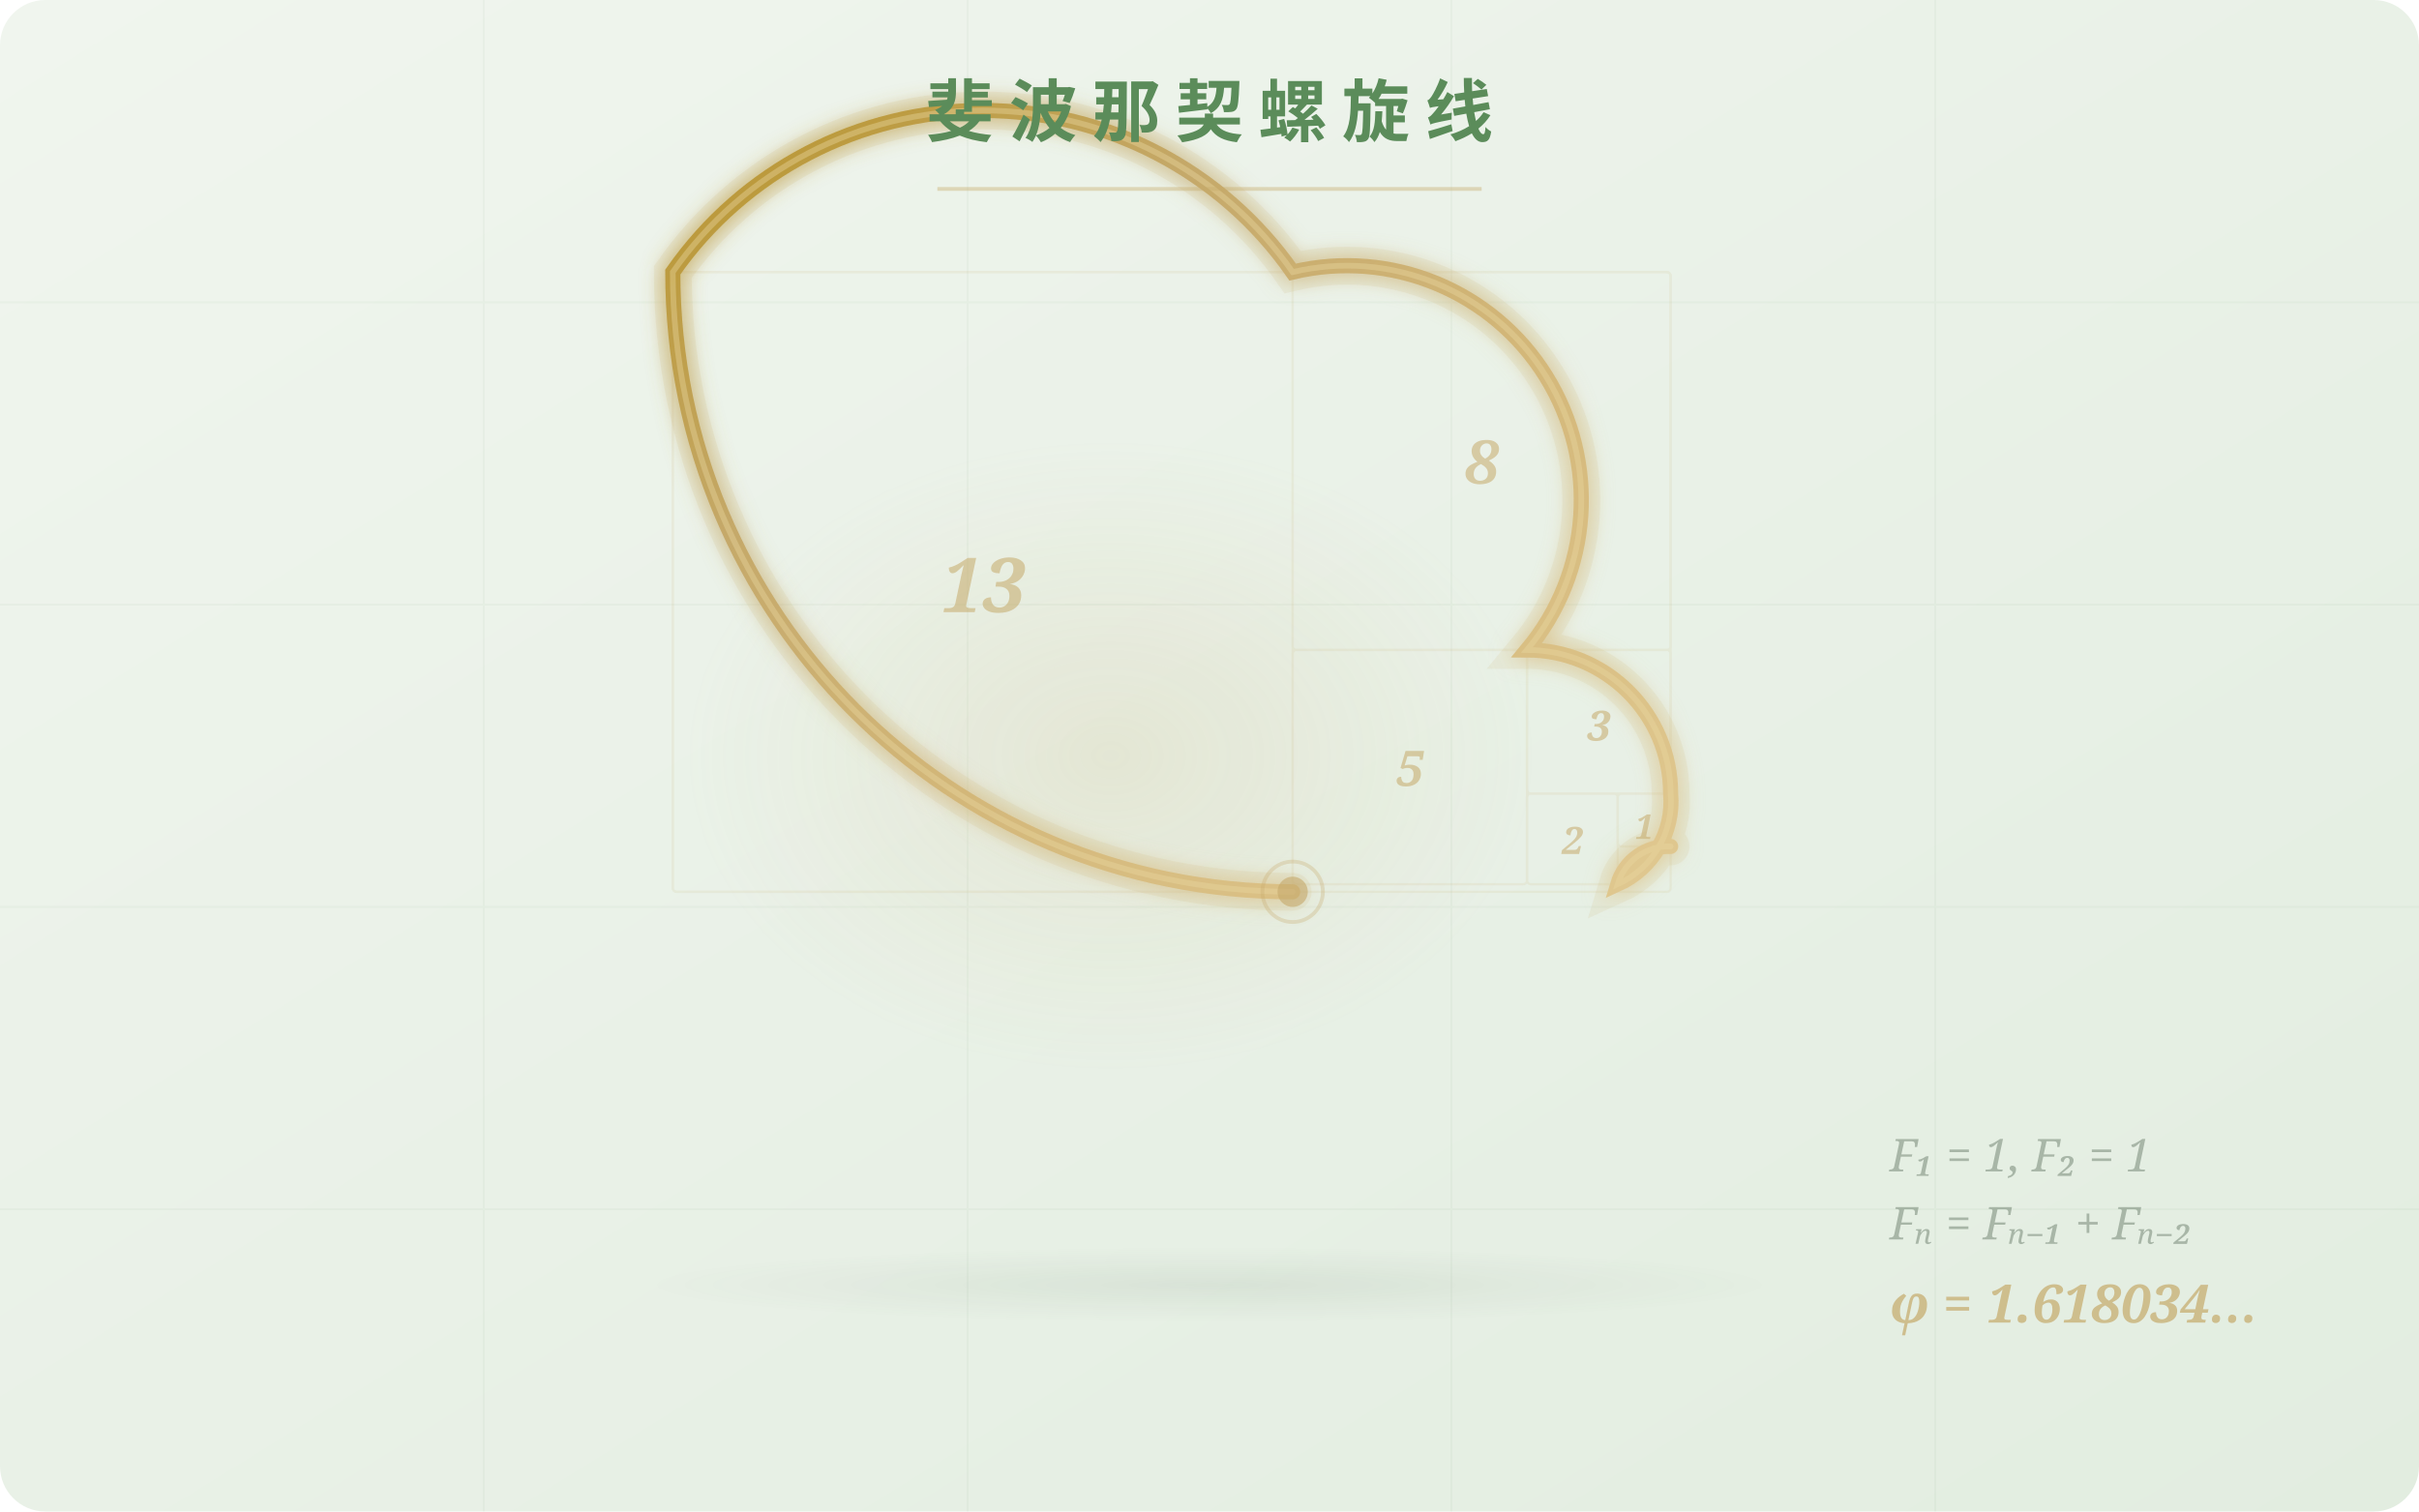
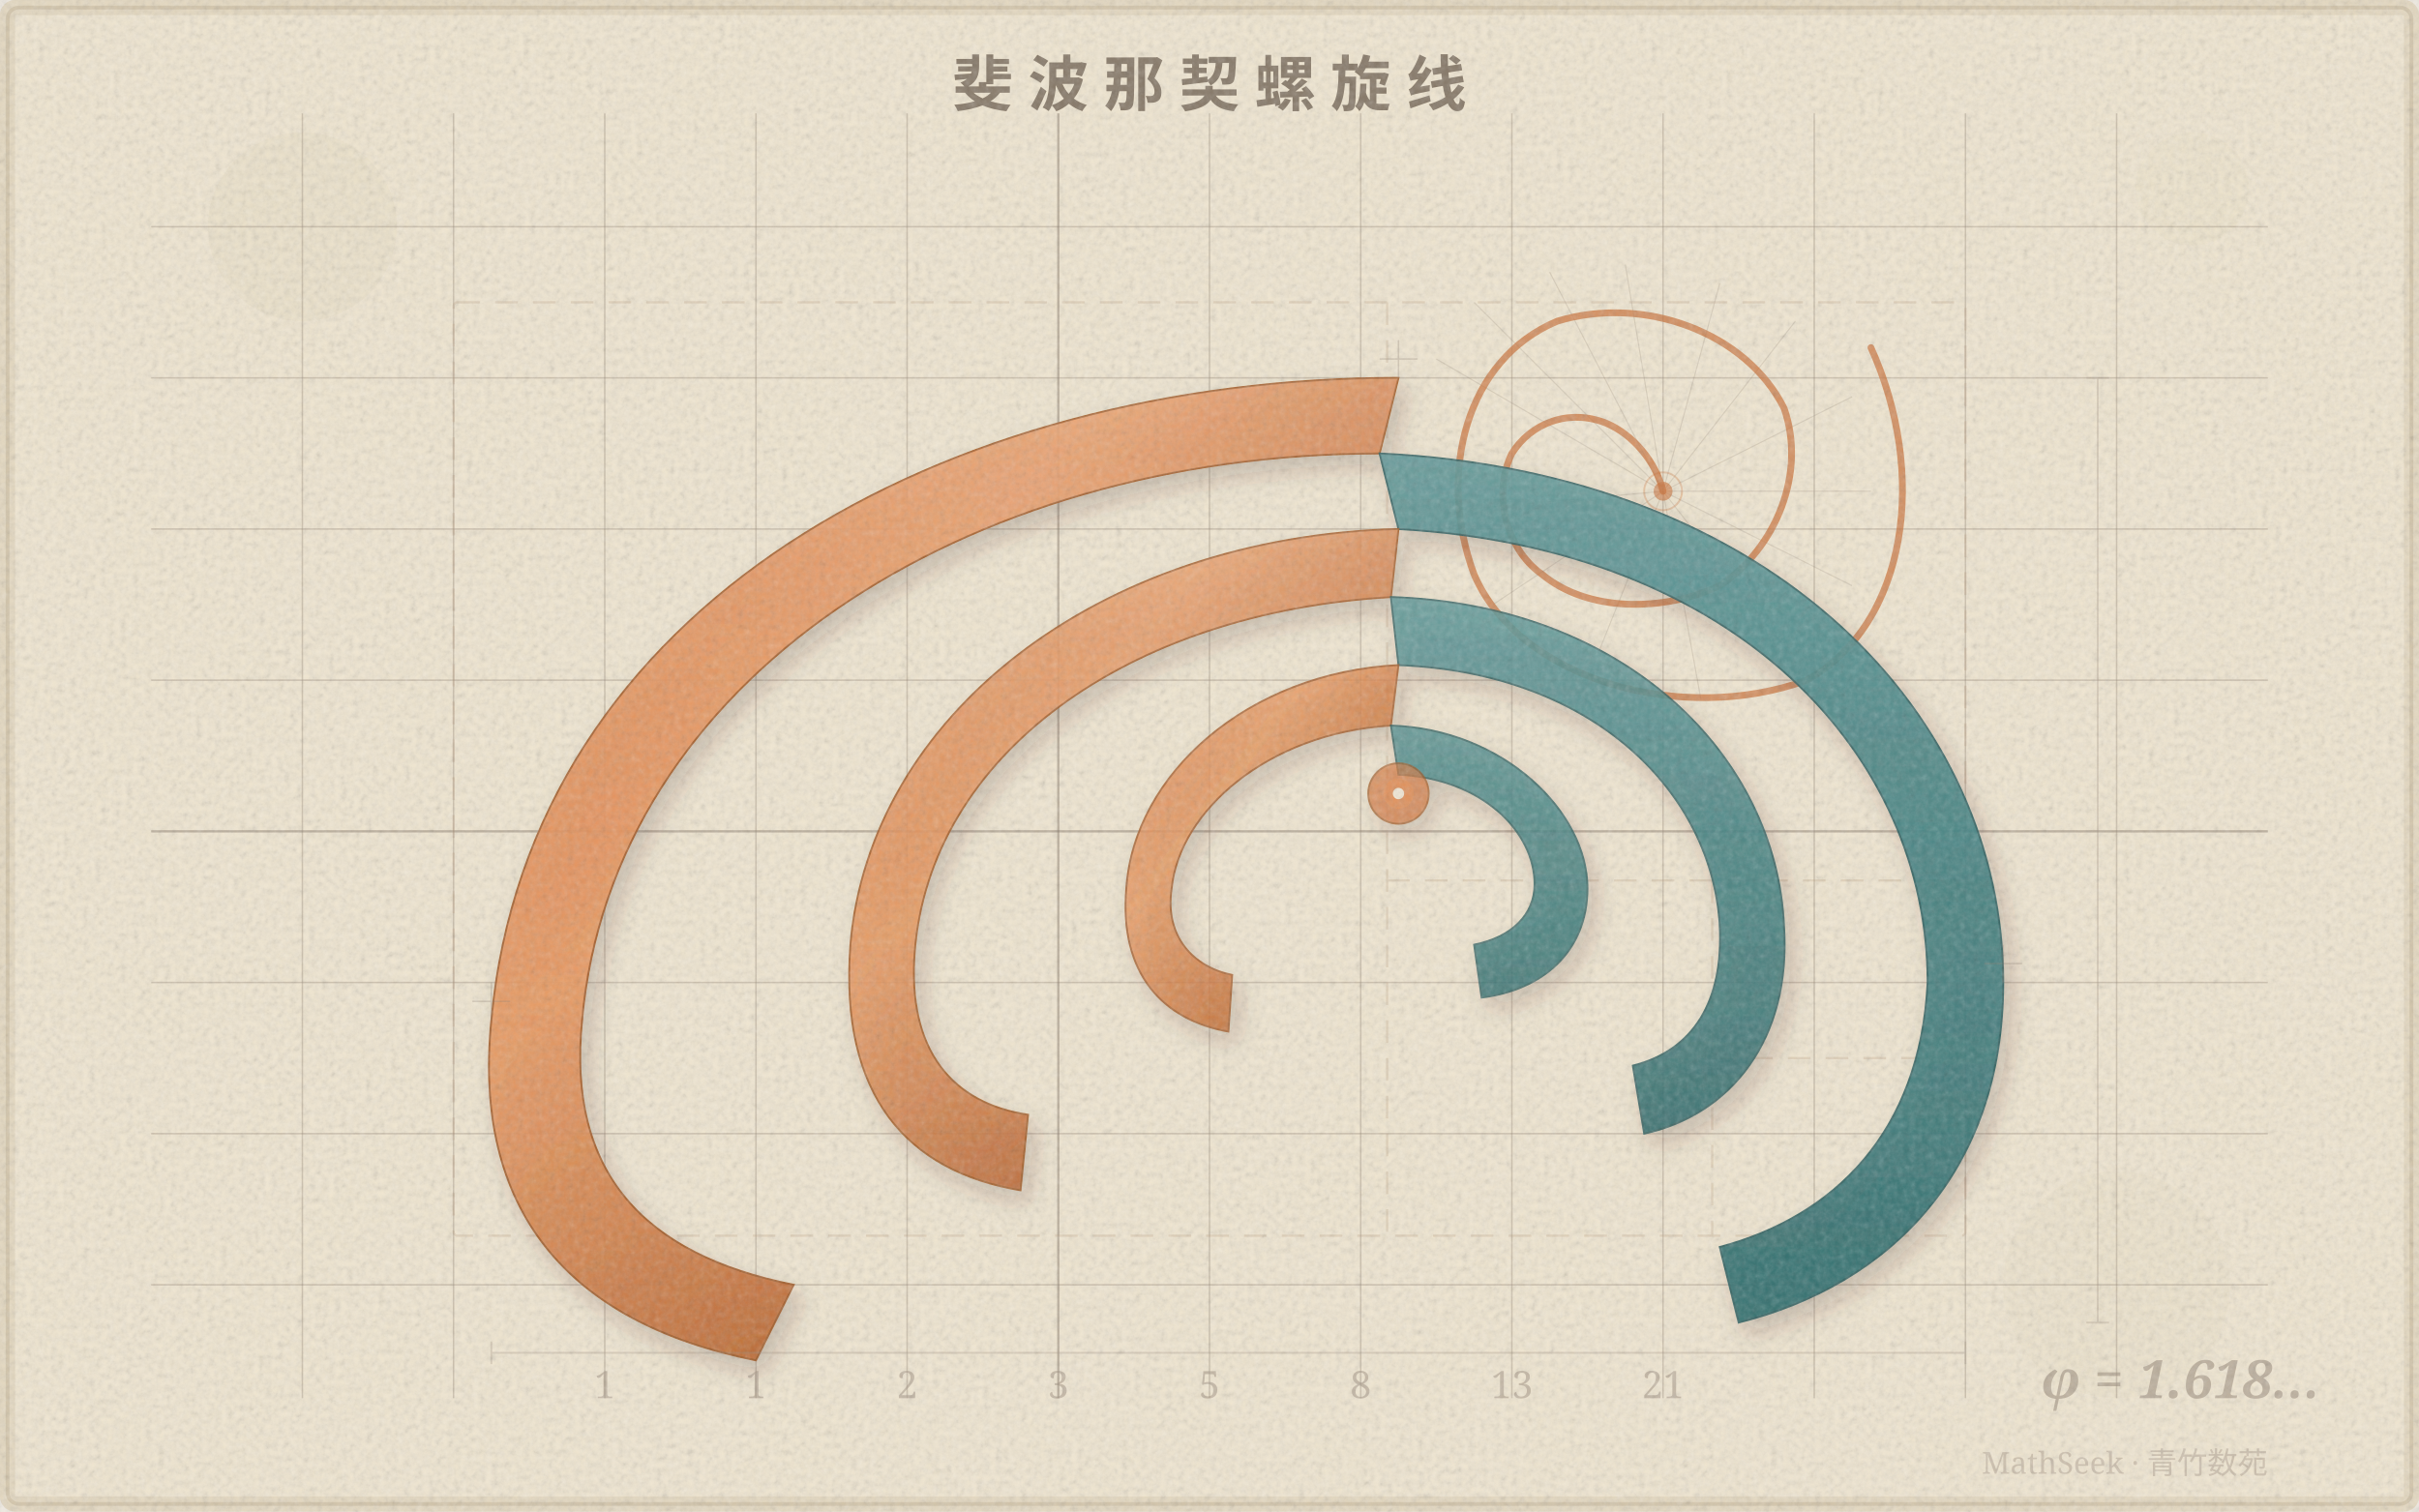
<svg xmlns="http://www.w3.org/2000/svg" viewBox="0 0 640 400" width="640" height="400">
  <defs>
-     <linearGradient id="bg" x1="0%" y1="0%" x2="100%" y2="100%">
-       <stop offset="0%" stop-color="#F0F5EE" />
-       <stop offset="100%" stop-color="#E2EDE0" />
+     <filter id="paper">
+       <feTurbulence type="fractalNoise" baseFrequency="0.04" numOctaves="5" seed="3" result="noise" />
+       <feColorMatrix type="matrix" values="0 0 0 0 0.93  0 0 0 0 0.90  0 0 0 0 0.82  0 0 0 0.15 0" in="noise" result="tinted" />
+       <feBlend in="SourceGraphic" in2="tinted" mode="multiply" />
+     </filter>
+     <filter id="grain">
+       <feTurbulence type="fractalNoise" baseFrequency="0.6" numOctaves="3" seed="7" result="noise" />
+       <feColorMatrix type="saturate" values="0" in="noise" result="gray" />
+       <feBlend in="SourceGraphic" in2="gray" mode="soft-light" result="grained" />
+     </filter>
+     <linearGradient id="orangeRibbon" x1="0" y1="0" x2="1" y2="1">
+       <stop offset="0%" stop-color="#D4763C" />
+       <stop offset="35%" stop-color="#E8945A" />
+       <stop offset="65%" stop-color="#C86B30" />
+       <stop offset="100%" stop-color="#A85520" />
    </linearGradient>
-     <linearGradient id="gold" x1="0" y1="0" x2="1" y2="1">
-       <stop offset="0%" stop-color="#B8942A" />
-       <stop offset="30%" stop-color="#C5A96A" />
-       <stop offset="60%" stop-color="#D4B87A" />
-       <stop offset="100%" stop-color="#E0C890" />
+     <linearGradient id="tealRibbon" x1="0" y1="0" x2="0" y2="1">
+       <stop offset="0%" stop-color="#4A8B8C" />
+       <stop offset="50%" stop-color="#3A7B7C" />
+       <stop offset="100%" stop-color="#2A6B6C" />
    </linearGradient>
-     <linearGradient id="goldThin" x1="0" y1="0" x2="1" y2="0">
-       <stop offset="0%" stop-color="#C5A96A" stop-opacity="0.15" />
-       <stop offset="50%" stop-color="#C5A96A" stop-opacity="0.5" />
-       <stop offset="100%" stop-color="#C5A96A" stop-opacity="0.15" />
+     <linearGradient id="ribbonHL" x1="0" y1="0" x2="0" y2="1">
+       <stop offset="0%" stop-color="#fff" stop-opacity="0.3" />
+       <stop offset="50%" stop-color="#fff" stop-opacity="0" />
+       <stop offset="100%" stop-color="#000" stop-opacity="0.15" />
    </linearGradient>
-     <radialGradient id="glow" cx="0.45" cy="0.5" r="0.35">
-       <stop offset="0%" stop-color="#C5A96A" stop-opacity="0.15" />
-       <stop offset="100%" stop-color="#C5A96A" stop-opacity="0" />
-     </radialGradient>
-     <radialGradient id="shadow" cx="0.5" cy="0.5" r="0.5">
-       <stop offset="0%" stop-color="rgba(45,74,50,0.08)" />
-       <stop offset="100%" stop-color="rgba(45,74,50,0)" />
-     </radialGradient>
-     <filter id="goldGlow">
-       <feGaussianBlur stdDeviation="3" result="blur" />
-       <feMerge>
-         <feMergeNode in="blur" />
-         <feMergeNode in="SourceGraphic" />
-       </feMerge>
+     <filter id="ribbonShadow">
+       <feDropShadow dx="2" dy="3" stdDeviation="3" flood-color="#3a2a1a" flood-opacity="0.25" />
    </filter>
+     <filter id="fineLine">
+       <feGaussianBlur stdDeviation="0.3" />
+     </filter>
+     <style>
+       .grid-line { stroke: #8a7a6a; stroke-width: 0.4; opacity: 0.35; }
+       .grid-line-major { stroke: #7a6a5a; stroke-width: 0.6; opacity: 0.45; }
+       .construction-line { stroke: #9a8a7a; stroke-width: 0.3; opacity: 0.25; stroke-dasharray: 4 3; }
+       .spiral-guide { stroke: #b08050; stroke-width: 0.5; opacity: 0.4; fill: none; }
+       .radial-line { stroke: #7a6a5a; stroke-width: 0.3; opacity: 0.2; }
+     </style>
  </defs>
-   <rect width="640" height="400" fill="url(#bg)" rx="12" />
-   <g opacity="0.05" stroke="#5B8C5A" stroke-width="0.5">
-     <line x1="0" y1="80" x2="640" y2="80" />
-     <line x1="0" y1="160" x2="640" y2="160" />
-     <line x1="0" y1="240" x2="640" y2="240" />
-     <line x1="0" y1="320" x2="640" y2="320" />
-     <line x1="128" y1="0" x2="128" y2="400" />
-     <line x1="256" y1="0" x2="256" y2="400" />
-     <line x1="384" y1="0" x2="384" y2="400" />
-     <line x1="512" y1="0" x2="512" y2="400" />
+   <rect width="640" height="400" fill="#F2E8D5" rx="4" />
+   <rect width="640" height="400" fill="#EDE3CE" rx="4" filter="url(#paper)" opacity="0.6" />
+   <rect width="640" height="400" rx="4" fill="none" stroke="#C8B89A" stroke-width="8" opacity="0.3" />
+   <rect x="2" y="2" width="636" height="396" rx="3" fill="none" stroke="#B8A88A" stroke-width="1" opacity="0.4" />
+   <circle cx="80" cy="60" r="25" fill="#D8C8A8" opacity="0.15" />
+   <circle cx="560" cy="340" r="30" fill="#D8C8A8" opacity="0.12" />
+   <circle cx="580" cy="50" r="15" fill="#D8C8A8" opacity="0.1" />
+   <g>
+     <line x1="40" y1="60" x2="600" y2="60" class="grid-line" />
+     <line x1="40" y1="100" x2="600" y2="100" class="grid-line" />
+     <line x1="40" y1="140" x2="600" y2="140" class="grid-line" />
+     <line x1="40" y1="180" x2="600" y2="180" class="grid-line" />
+     <line x1="40" y1="220" x2="600" y2="220" class="grid-line-major" />
+     <line x1="40" y1="260" x2="600" y2="260" class="grid-line" />
+     <line x1="40" y1="300" x2="600" y2="300" class="grid-line" />
+     <line x1="40" y1="340" x2="600" y2="340" class="grid-line" />
+     <line x1="80" y1="30" x2="80" y2="370" class="grid-line" />
+     <line x1="120" y1="30" x2="120" y2="370" class="grid-line" />
+     <line x1="160" y1="30" x2="160" y2="370" class="grid-line" />
+     <line x1="200" y1="30" x2="200" y2="370" class="grid-line" />
+     <line x1="240" y1="30" x2="240" y2="370" class="grid-line" />
+     <line x1="280" y1="30" x2="280" y2="370" class="grid-line-major" />
+     <line x1="320" y1="30" x2="320" y2="370" class="grid-line" />
+     <line x1="360" y1="30" x2="360" y2="370" class="grid-line" />
+     <line x1="400" y1="30" x2="400" y2="370" class="grid-line" />
+     <line x1="440" y1="30" x2="440" y2="370" class="grid-line" />
+     <line x1="480" y1="30" x2="480" y2="370" class="grid-line" />
+     <line x1="520" y1="30" x2="520" y2="370" class="grid-line" />
+     <line x1="560" y1="30" x2="560" y2="370" class="grid-line" />
  </g>
-   <ellipse cx="310" cy="200" rx="160" ry="120" fill="url(#glow)" />
-   <g stroke="#C5A96A" stroke-width="0.6" fill="none" opacity="0.12">
-     <rect x="178" y="72" width="264" height="164" rx="1" />
-     <rect x="178" y="72" width="164" height="164" rx="1" />
-     <rect x="342" y="72" width="100" height="100" rx="1" />
-     <rect x="342" y="172" width="62" height="62" rx="1" />
-     <rect x="404" y="172" width="38" height="38" rx="1" />
-     <rect x="404" y="210" width="24" height="24" rx="1" />
-     <rect x="428" y="210" width="14" height="14" rx="1" />
+   <g stroke="#B09070" stroke-width="0.6" fill="none" opacity="0.25" stroke-dasharray="6 4">
+     <rect x="120" y="80" width="400" height="247" rx="1" />
+     <line x1="367" y1="80" x2="367" y2="327" />
+     <line x1="367" y1="233" x2="520" y2="233" />
+     <line x1="453" y1="233" x2="453" y2="327" />
+     <line x1="453" y1="280" x2="520" y2="280" />
  </g>
-   <path d="M 342,236     A 164,164 0 0,1 178,72     A 100,100 0 0,1 342,72     A 62,62 0 0,1 404,172     A 38,38 0 0,1 442,210     A 24,24 0 0,1 428,234     A 14,14 0 0,1 442,224" fill="none" stroke="#C5A96A" stroke-width="10" stroke-linecap="round" opacity="0.12" />
-   <path d="M 342,236     A 164,164 0 0,1 178,72     A 100,100 0 0,1 342,72     A 62,62 0 0,1 404,172     A 38,38 0 0,1 442,210     A 24,24 0 0,1 428,234     A 14,14 0 0,1 442,224" fill="none" stroke="url(#gold)" stroke-width="4" stroke-linecap="round" filter="url(#goldGlow)" />
-   <path d="M 342,236     A 164,164 0 0,1 178,72     A 100,100 0 0,1 342,72     A 62,62 0 0,1 404,172     A 38,38 0 0,1 442,210     A 24,24 0 0,1 428,234     A 14,14 0 0,1 442,224" fill="none" stroke="#E8D8A0" stroke-width="1.5" stroke-linecap="round" opacity="0.4" />
-   <g font-family="'Noto Serif SC', serif" fill="#C5A96A" opacity="0.55" text-anchor="middle">
-     <text x="260" y="162" font-size="20" font-weight="700" font-style="italic">13</text>
-     <text x="392" y="128" font-size="16" font-weight="700" font-style="italic">8</text>
-     <text x="373" y="208" font-size="13" font-weight="700" font-style="italic">5</text>
-     <text x="423" y="196" font-size="11" font-weight="700" font-style="italic">3</text>
-     <text x="416" y="226" font-size="10" font-weight="700" font-style="italic">2</text>
-     <text x="435" y="222" font-size="9" font-weight="700" font-style="italic">1</text>
+   <g transform="translate(440, 130)">
+     <g class="radial-line" stroke="#8a7a6a">
+       <line x1="0" y1="0" x2="-60" y2="-35" />
+       <line x1="0" y1="0" x2="-50" y2="-50" />
+       <line x1="0" y1="0" x2="-30" y2="-58" />
+       <line x1="0" y1="0" x2="-10" y2="-60" />
+       <line x1="0" y1="0" x2="15" y2="-55" />
+       <line x1="0" y1="0" x2="35" y2="-45" />
+       <line x1="0" y1="0" x2="50" y2="-25" />
+       <line x1="0" y1="0" x2="55" y2="0" />
+       <line x1="0" y1="0" x2="50" y2="25" />
+       <line x1="0" y1="0" x2="35" y2="45" />
+       <line x1="0" y1="0" x2="10" y2="55" />
+       <line x1="0" y1="0" x2="-20" y2="50" />
+       <line x1="0" y1="0" x2="-45" y2="30" />
+       <line x1="0" y1="0" x2="-55" y2="5" />
+     </g>
+     <path d="M 0,0       C -2,-8 -8,-15 -15,-18       C -25,-22 -35,-18 -40,-10       C -45,0 -42,15 -32,22       C -20,32 0,32 15,25       C 30,15 38,-5 32,-22       C 22,-42 -5,-52 -28,-45       C -52,-35 -60,-5 -50,22       C -38,50 5,62 38,50       C 65,35 70,-5 55,-38" fill="none" stroke="#C86B30" stroke-width="1.8" stroke-linecap="round" opacity="0.7" />
+     <circle cx="0" cy="0" r="2.5" fill="#C86B30" opacity="0.6" />
+     <circle cx="0" cy="0" r="5" fill="none" stroke="#C86B30" stroke-width="0.5" opacity="0.3" />
  </g>
-   <circle cx="342" cy="236" r="4" fill="#C5A96A" opacity="0.6" />
-   <circle cx="342" cy="236" r="8" fill="none" stroke="#C5A96A" stroke-width="1" opacity="0.3" />
-   <ellipse cx="320" cy="340" rx="150" ry="10" fill="url(#shadow)" />
-   <text x="320" y="36" fill="#5B8C5A" font-family="'Noto Serif SC', serif" font-size="18" font-weight="700" text-anchor="middle" letter-spacing="4">斐波那契螺旋线</text>
-   <line x1="248" y1="50" x2="392" y2="50" stroke="#C5A96A" stroke-width="1" opacity="0.4" />
-   <text x="500" y="310" fill="#6B7D6C" font-family="serif" font-size="12" font-style="italic" opacity="0.5">F₁ = 1, F₂ = 1</text>
-   <text x="500" y="328" fill="#6B7D6C" font-family="serif" font-size="12" font-style="italic" opacity="0.5">Fₙ = Fₙ₋₁ + Fₙ₋₂</text>
-   <text x="500" y="350" fill="#C5A96A" font-family="serif" font-size="14" font-style="italic" opacity="0.7" font-weight="bold">φ = 1.618034…</text>
-   <line x1="120" y1="290" x2="480" y2="290" stroke="url(#goldThin)" stroke-width="1" />
+   <g filter="url(#ribbonShadow)">
+     <path d="M 370,100       C 250,100 140,160 130,270       C 125,320 150,350 200,360       L 210,340       C 170,332 150,310 154,270       C 162,180 255,120 365,120       Z" fill="url(#orangeRibbon)" stroke="#A05520" stroke-width="0.5" opacity="0.9" />
+     <path d="M 370,100       C 250,100 140,160 130,270       C 125,320 150,350 200,360       L 210,340       C 170,332 150,310 154,270       C 162,180 255,120 365,120       Z" fill="url(#ribbonHL)" opacity="0.4" />
+     <path d="M 365,120       C 470,125 530,190 530,260       C 530,310 500,340 460,350       L 455,330       C 485,322 508,300 510,260       C 510,200 460,145 370,140       Z" fill="url(#tealRibbon)" stroke="#2A5B5C" stroke-width="0.5" opacity="0.9" />
+     <path d="M 365,120       C 470,125 530,190 530,260       C 530,310 500,340 460,350       L 455,330       C 485,322 508,300 510,260       C 510,200 460,145 370,140       Z" fill="url(#ribbonHL)" opacity="0.3" />
+     <path d="M 370,140       C 290,142 230,190 225,250       C 222,290 240,310 270,315       L 272,295       C 252,292 240,278 242,252       C 246,200 298,162 368,158       Z" fill="url(#orangeRibbon)" stroke="#A05520" stroke-width="0.5" opacity="0.85" />
+     <path d="M 370,140       C 290,142 230,190 225,250       C 222,290 240,310 270,315       L 272,295       C 252,292 240,278 242,252       C 246,200 298,162 368,158       Z" fill="url(#ribbonHL)" opacity="0.35" />
+     <path d="M 368,158       C 430,160 470,200 472,245       C 474,275 458,295 435,300       L 432,282       C 448,278 456,265 455,245       C 453,210 422,178 370,176       Z" fill="url(#tealRibbon)" stroke="#2A5B5C" stroke-width="0.5" opacity="0.85" />
+     <path d="M 368,158       C 430,160 470,200 472,245       C 474,275 458,295 435,300       L 432,282       C 448,278 456,265 455,245       C 453,210 422,178 370,176       Z" fill="url(#ribbonHL)" opacity="0.3" />
+     <path d="M 370,176       C 330,178 300,205 298,235       C 296,258 308,270 325,273       L 326,258       C 316,256 308,248 310,235       C 312,215 335,194 368,192       Z" fill="url(#orangeRibbon)" stroke="#A05520" stroke-width="0.5" opacity="0.8" />
+     <path d="M 368,192       C 398,193 420,215 420,235       C 420,252 408,262 392,264       L 390,250       C 400,248 406,242 406,234       C 406,220 392,206 370,205       Z" fill="url(#tealRibbon)" stroke="#2A5B5C" stroke-width="0.5" opacity="0.8" />
+     <circle cx="370" cy="210" r="8" fill="#D4763C" stroke="#A05520" stroke-width="0.5" opacity="0.7" />
+     <circle cx="370" cy="210" r="4" fill="#E8945A" opacity="0.6" />
+     <circle cx="370" cy="210" r="1.5" fill="#F2E8D5" />
+   </g>
+   <g stroke="#8a7a6a" stroke-width="0.4" opacity="0.3">
+     <line x1="365" y1="95" x2="375" y2="95" />
+     <line x1="370" y1="90" x2="370" y2="100" />
+     <line x1="125" y1="265" x2="135" y2="265" />
+     <line x1="130" y1="260" x2="130" y2="270" />
+     <line x1="525" y1="255" x2="535" y2="255" />
+     <line x1="530" y1="250" x2="530" y2="260" />
+   </g>
+   <g stroke="#9a8a7a" stroke-width="0.5" fill="none" opacity="0.3">
+     <line x1="130" y1="358" x2="520" y2="358" />
+     <line x1="130" y1="355" x2="130" y2="361" />
+     <line x1="520" y1="355" x2="520" y2="361" />
+     <line x1="555" y1="100" x2="555" y2="350" />
+     <line x1="552" y1="100" x2="558" y2="100" />
+     <line x1="552" y1="350" x2="558" y2="350" />
+   </g>
+   <g font-family="serif" fill="#9a8a7a" font-size="10" opacity="0.5" text-anchor="middle">
+     <text x="160" y="370">1</text>
+     <text x="200" y="370">1</text>
+     <text x="240" y="370">2</text>
+     <text x="280" y="370">3</text>
+     <text x="320" y="370">5</text>
+     <text x="360" y="370">8</text>
+     <text x="400" y="370">13</text>
+     <text x="440" y="370">21</text>
+   </g>
+   <g font-family="serif" fill="#8a7a6a" opacity="0.5">
+     <text x="540" y="370" font-size="14" font-style="italic" font-weight="bold">φ = 1.618…</text>
+   </g>
+   <text x="320" y="28" fill="#5a4a3a" font-family="'Noto Serif SC', serif" font-size="16" font-weight="700" text-anchor="middle" letter-spacing="4" opacity="0.7">斐波那契螺旋线</text>
+   <g font-family="serif" fill="#9a8a7a" font-size="8" opacity="0.4" text-anchor="end">
+     <text x="600" y="390">MathSeek · 青竹数苑</text>
+   </g>
+   <rect width="640" height="400" fill="none" rx="4" filter="url(#grain)" opacity="0.3" />
</svg>
